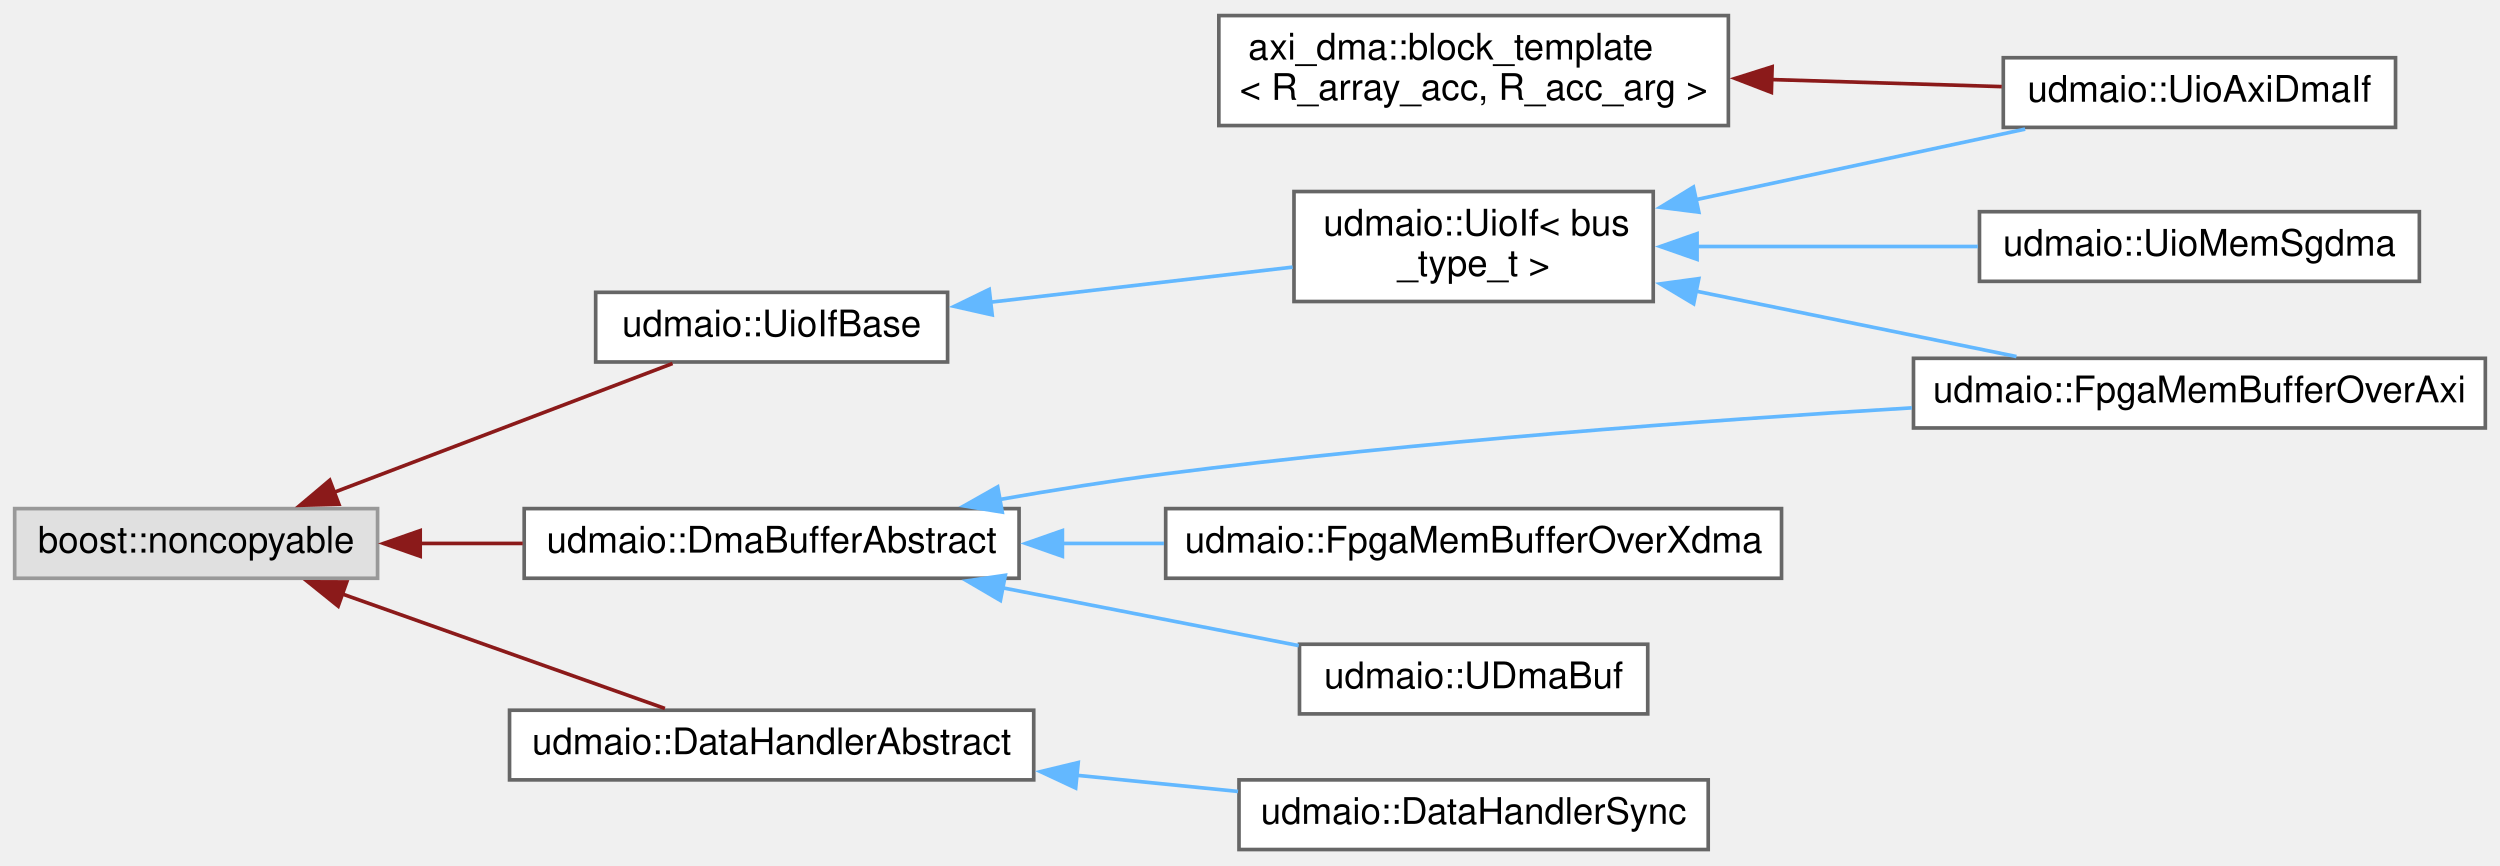
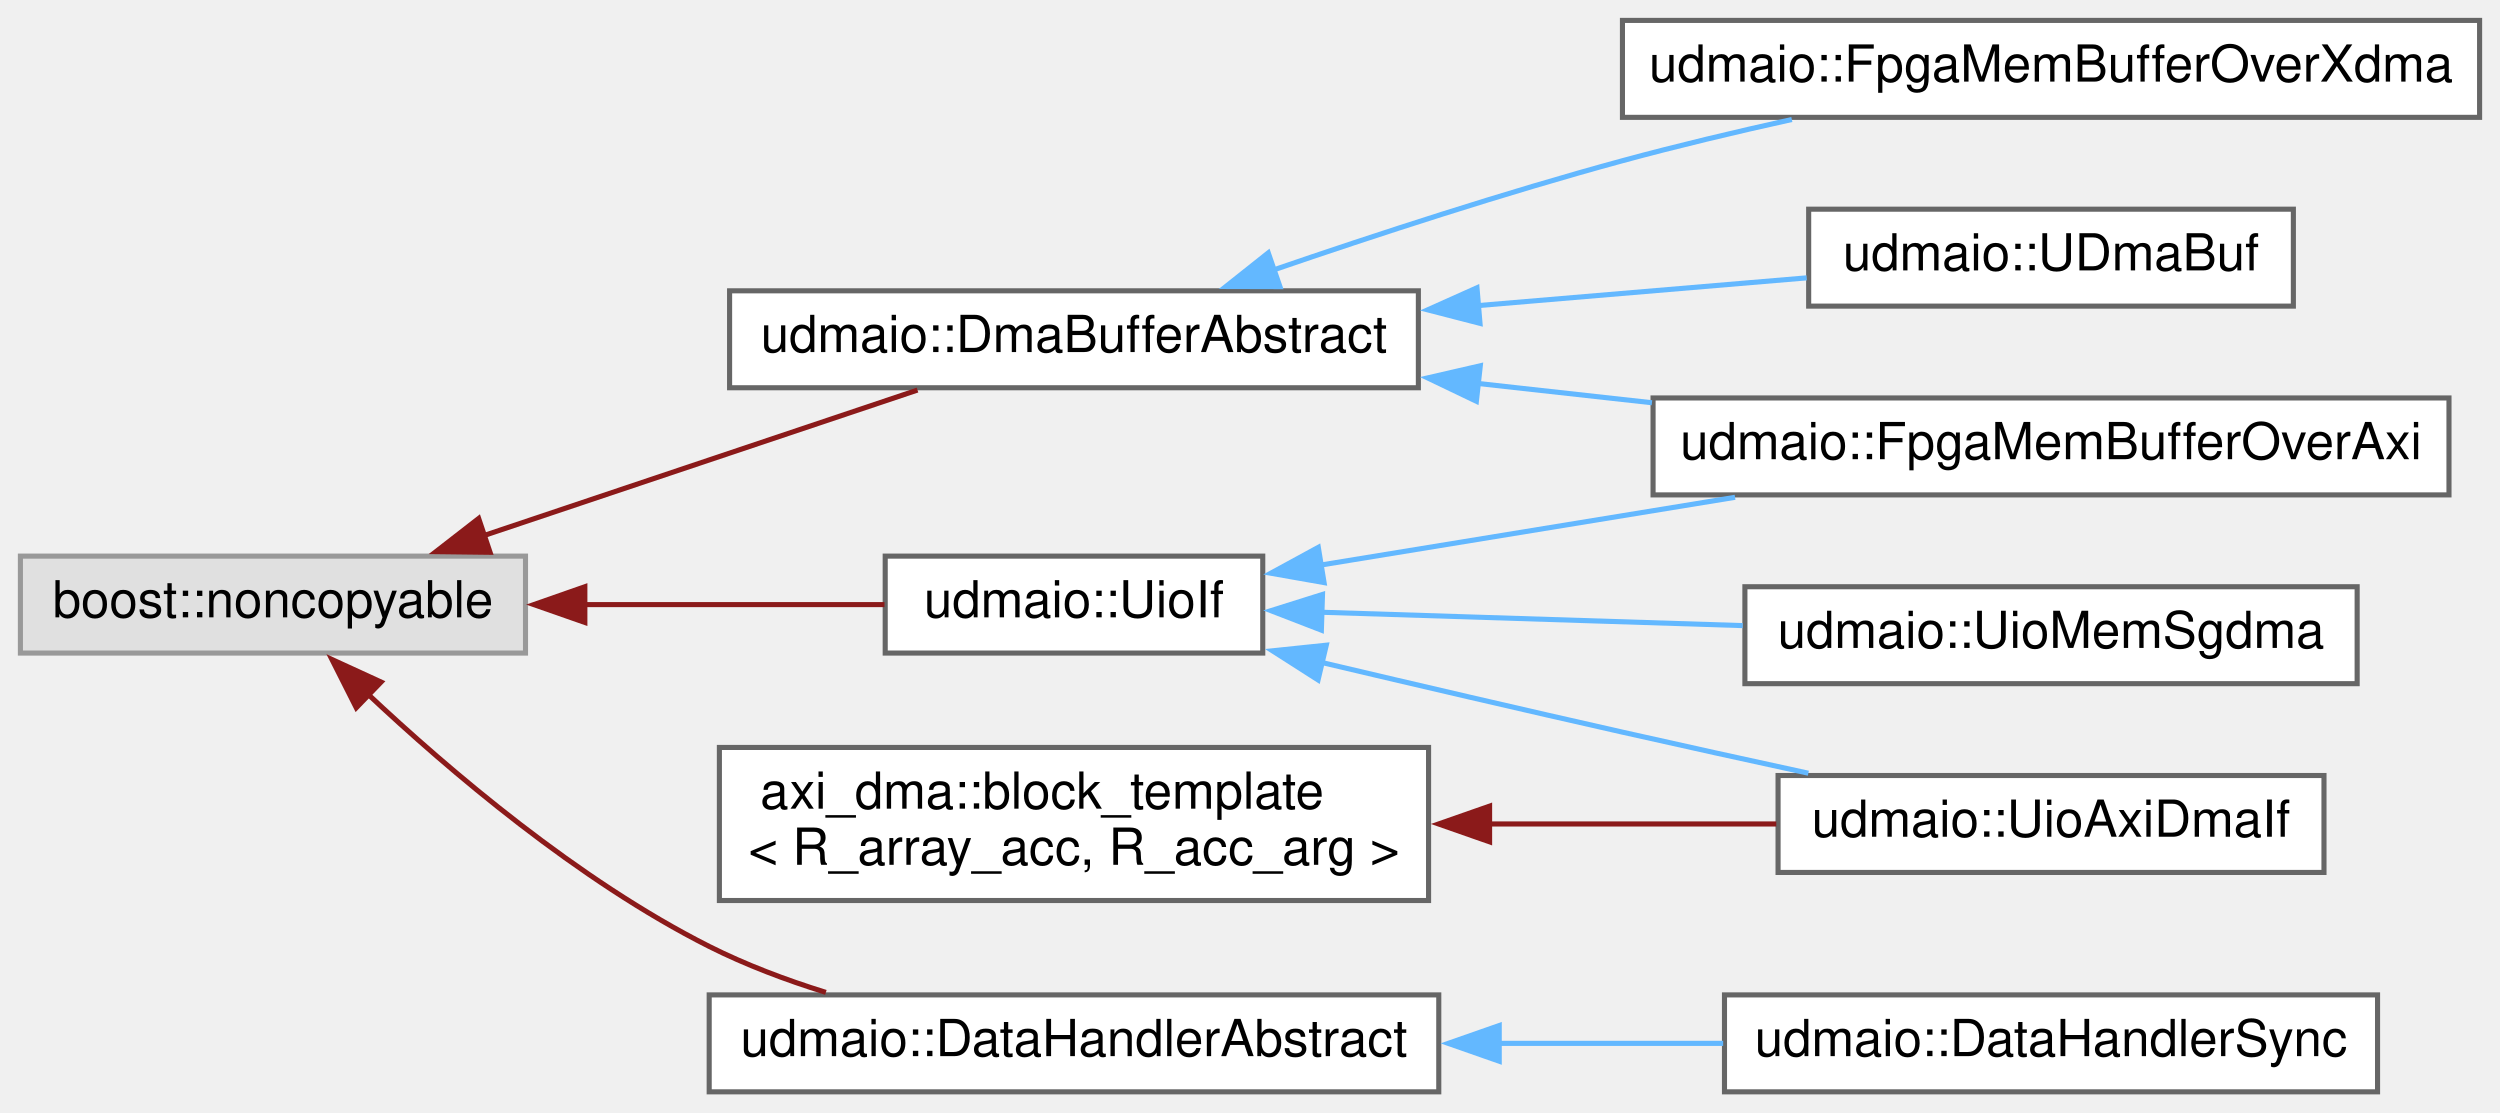
- <svg xmlns="http://www.w3.org/2000/svg" xmlns:xlink="http://www.w3.org/1999/xlink" width="682pt" height="236pt" viewBox="0.00 0.00 682.00 235.50">
-   <g id="graph0" class="graph" transform="scale(1 1) rotate(0) translate(4 231.5)">
+ <svg xmlns="http://www.w3.org/2000/svg" xmlns:xlink="http://www.w3.org/1999/xlink" width="490pt" height="218pt" viewBox="0.00 0.00 490.00 218.00">
+   <g id="graph0" class="graph" transform="scale(1 1) rotate(0) translate(4 214)">
    <g id="node1" class="node">
      <g id="a_node1">
        <a xlink:href="structaxi__dma_1_1block__template.html" target="_top" xlink:title="Template class for the axi_dma block, containing accessors for all its registers.">
-           <polygon fill="white" stroke="#666666" points="467.5,-227.5 328.5,-227.5 328.5,-197.5 467.5,-197.5 467.5,-227.5" />
-           <text text-anchor="start" x="336.5" y="-215.5" font-family="Helvetica,sans-Serif" font-size="10.00">axi_dma::block_template</text>
-           <text text-anchor="middle" x="398" y="-204.5" font-family="Helvetica,sans-Serif" font-size="10.00">&lt; R_array_acc, R_acc_arg &gt;</text>
+           <polygon fill="white" stroke="#666666" points="276,-67.5 137,-67.5 137,-37.5 276,-37.5 276,-67.5" />
+           <text text-anchor="start" x="145" y="-55.5" font-family="Helvetica,sans-Serif" font-size="10.00">axi_dma::block_template</text>
+           <text text-anchor="middle" x="206.5" y="-44.5" font-family="Helvetica,sans-Serif" font-size="10.00">&lt; R_array_acc, R_acc_arg &gt;</text>
        </a>
      </g>
    </g>
    <g id="node2" class="node">
      <g id="a_node2">
        <a xlink:href="classudmaio_1_1_uio_axi_dma_if.html" target="_top" xlink:title="Interface to AXI DMA Core.">
-           <polygon fill="white" stroke="#666666" points="649.5,-216 542.5,-216 542.5,-197 649.5,-197 649.5,-216" />
-           <text text-anchor="middle" x="596" y="-204" font-family="Helvetica,sans-Serif" font-size="10.00">udmaio::UioAxiDmaIf</text>
+           <polygon fill="white" stroke="#666666" points="451.5,-62 344.5,-62 344.5,-43 451.5,-43 451.5,-62" />
+           <text text-anchor="middle" x="398" y="-50" font-family="Helvetica,sans-Serif" font-size="10.00">udmaio::UioAxiDmaIf</text>
        </a>
      </g>
    </g>
    <g id="edge1" class="edge">
-       <path fill="none" stroke="#8b1a1a" d="M479.13,-210.05C500.34,-209.4 522.71,-208.71 542.08,-208.12" />
-       <polygon fill="#8b1a1a" stroke="#8b1a1a" points="479.23,-206.54 469.34,-210.35 479.44,-213.54 479.23,-206.54" />
+       <path fill="none" stroke="#8b1a1a" d="M287.85,-52.5C306.88,-52.5 326.7,-52.5 344.15,-52.5" />
+       <polygon fill="#8b1a1a" stroke="#8b1a1a" points="287.96,-49 277.96,-52.5 287.96,-56 287.96,-49" />
    </g>
    <g id="node3" class="node">
      <g id="a_node3">
        <a xlink:title=" ">
-           <polygon fill="#e0e0e0" stroke="#999999" points="99,-93 0,-93 0,-74 99,-74 99,-93" />
-           <text text-anchor="middle" x="49.5" y="-81" font-family="Helvetica,sans-Serif" font-size="10.00">boost::noncopyable</text>
+           <polygon fill="#e0e0e0" stroke="#999999" points="99,-105 0,-105 0,-86 99,-86 99,-105" />
+           <text text-anchor="middle" x="49.5" y="-93" font-family="Helvetica,sans-Serif" font-size="10.00">boost::noncopyable</text>
        </a>
      </g>
    </g>
    <g id="node4" class="node">
      <g id="a_node4">
        <a xlink:href="classudmaio_1_1_data_handler_abstract.html" target="_top" xlink:title="Base class to implement a DMA data reception handler.">
-           <polygon fill="white" stroke="#666666" points="278,-38 135,-38 135,-19 278,-19 278,-38" />
-           <text text-anchor="middle" x="206.5" y="-26" font-family="Helvetica,sans-Serif" font-size="10.00">udmaio::DataHandlerAbstract</text>
+           <polygon fill="white" stroke="#666666" points="278,-19 135,-19 135,0 278,0 278,-19" />
+           <text text-anchor="middle" x="206.5" y="-7" font-family="Helvetica,sans-Serif" font-size="10.00">udmaio::DataHandlerAbstract</text>
        </a>
      </g>
    </g>
    <g id="edge2" class="edge">
-       <path fill="none" stroke="#8b1a1a" d="M89.34,-69.72C116.72,-60 152.75,-47.22 177.38,-38.48" />
-       <polygon fill="#8b1a1a" stroke="#8b1a1a" points="88.25,-66.39 80,-73.03 90.59,-72.99 88.25,-66.39" />
+       <path fill="none" stroke="#8b1a1a" d="M67.93,-78.12C84.05,-62.96 109.33,-41.44 135,-28.5 142.13,-24.91 150.02,-21.93 157.87,-19.49" />
+       <polygon fill="#8b1a1a" stroke="#8b1a1a" points="65.83,-75.28 61.06,-84.74 70.69,-80.32 65.83,-75.28" />
    </g>
    <g id="node6" class="node">
      <g id="a_node6">
        <a xlink:href="classudmaio_1_1_dma_buffer_abstract.html" target="_top" xlink:title="Base class for DMA data buffer.">
-           <polygon fill="white" stroke="#666666" points="274,-93 139,-93 139,-74 274,-74 274,-93" />
-           <text text-anchor="middle" x="206.5" y="-81" font-family="Helvetica,sans-Serif" font-size="10.00">udmaio::DmaBufferAbstract</text>
+           <polygon fill="white" stroke="#666666" points="274,-157 139,-157 139,-138 274,-138 274,-157" />
+           <text text-anchor="middle" x="206.5" y="-145" font-family="Helvetica,sans-Serif" font-size="10.00">udmaio::DmaBufferAbstract</text>
        </a>
      </g>
    </g>
    <g id="edge4" class="edge">
-       <path fill="none" stroke="#8b1a1a" d="M110.54,-83.5C119.73,-83.5 129.27,-83.5 138.6,-83.5" />
-       <polygon fill="#8b1a1a" stroke="#8b1a1a" points="110.63,-80 100.63,-83.5 110.63,-87 110.63,-80" />
+       <path fill="none" stroke="#8b1a1a" d="M90.9,-109.05C117.5,-117.98 151.73,-129.46 175.83,-137.55" />
+       <polygon fill="#8b1a1a" stroke="#8b1a1a" points="92.05,-105.75 81.45,-105.88 89.82,-112.38 92.05,-105.75" />
    </g>
    <g id="node10" class="node">
      <g id="a_node10">
-         <a xlink:href="classudmaio_1_1_uio_if_base.html" target="_top" xlink:title="Base class for UIO interfaces.">
-           <polygon fill="white" stroke="#666666" points="254.5,-152 158.5,-152 158.5,-133 254.5,-133 254.5,-152" />
-           <text text-anchor="middle" x="206.5" y="-140" font-family="Helvetica,sans-Serif" font-size="10.00">udmaio::UioIfBase</text>
+         <a xlink:href="classudmaio_1_1_uio_if.html" target="_top" xlink:title="Base class for UIO interfaces.">
+           <polygon fill="white" stroke="#666666" points="243.5,-105 169.5,-105 169.5,-86 243.5,-86 243.5,-105" />
+           <text text-anchor="middle" x="206.5" y="-93" font-family="Helvetica,sans-Serif" font-size="10.00">udmaio::UioIf</text>
        </a>
      </g>
    </g>
    <g id="edge8" class="edge">
-       <path fill="none" stroke="#8b1a1a" d="M87.15,-97.45C115.55,-108.26 154.18,-122.97 179.47,-132.59" />
-       <polygon fill="#8b1a1a" stroke="#8b1a1a" points="88.45,-94.2 77.86,-93.91 85.96,-100.74 88.45,-94.2" />
+       <path fill="none" stroke="#8b1a1a" d="M110.57,-95.5C130.42,-95.5 151.87,-95.5 169.36,-95.5" />
+       <polygon fill="#8b1a1a" stroke="#8b1a1a" points="110.63,-92 100.63,-95.5 110.63,-99 110.63,-92" />
    </g>
    <g id="node5" class="node">
      <g id="a_node5">
        <a xlink:href="classudmaio_1_1_data_handler_sync.html" target="_top" xlink:title="Synchronous data handler with blocking read interface.">
          <polygon fill="white" stroke="#666666" points="462,-19 334,-19 334,0 462,0 462,-19" />
          <text text-anchor="middle" x="398" y="-7" font-family="Helvetica,sans-Serif" font-size="10.00">udmaio::DataHandlerSync</text>
        </a>
      </g>
    </g>
    <g id="edge3" class="edge">
-       <path fill="none" stroke="#63b8ff" d="M289.55,-20.27C304.35,-18.79 319.57,-17.26 333.74,-15.84" />
-       <polygon fill="#63b8ff" stroke="#63b8ff" points="289.44,-16.77 279.84,-21.25 290.14,-23.73 289.44,-16.77" />
+       <path fill="none" stroke="#63b8ff" d="M289.55,-9.5C304.35,-9.5 319.57,-9.5 333.74,-9.5" />
+       <polygon fill="#63b8ff" stroke="#63b8ff" points="289.85,-6 279.85,-9.5 289.85,-13 289.85,-6" />
    </g>
    <g id="node7" class="node">
      <g id="a_node7">
        <a xlink:href="classudmaio_1_1_fpga_mem_buffer_over_axi.html" target="_top" xlink:title="DMA data buffer accessed over AXI/UIO, described w/ explicit address &amp; size.">
-           <polygon fill="white" stroke="#666666" points="674,-134 518,-134 518,-115 674,-115 674,-134" />
-           <text text-anchor="middle" x="596" y="-122" font-family="Helvetica,sans-Serif" font-size="10.00">udmaio::FpgaMemBufferOverAxi</text>
+           <polygon fill="white" stroke="#666666" points="476,-136 320,-136 320,-117 476,-117 476,-136" />
+           <text text-anchor="middle" x="398" y="-124" font-family="Helvetica,sans-Serif" font-size="10.00">udmaio::FpgaMemBufferOverAxi</text>
        </a>
      </g>
    </g>
    <g id="edge5" class="edge">
-       <path fill="none" stroke="#63b8ff" d="M268.56,-95.46C283.39,-98.07 299.23,-100.61 314,-102.5 382.56,-111.28 461.01,-117.07 517.56,-120.49" />
-       <polygon fill="#63b8ff" stroke="#63b8ff" points="269.41,-92.05 258.95,-93.73 268.17,-98.94 269.41,-92.05" />
+       <path fill="none" stroke="#63b8ff" d="M285.5,-138.86C296.82,-137.6 308.48,-136.31 319.78,-135.06" />
+       <polygon fill="#63b8ff" stroke="#63b8ff" points="285.37,-135.35 275.81,-139.93 286.14,-142.31 285.37,-135.35" />
    </g>
    <g id="node8" class="node">
      <g id="a_node8">
        <a xlink:href="classudmaio_1_1_fpga_mem_buffer_over_xdma.html" target="_top" xlink:title="DMA data buffer accessed over XDMA using the xdma c2h0 stream channel.">
-           <polygon fill="white" stroke="#666666" points="482,-93 314,-93 314,-74 482,-74 482,-93" />
-           <text text-anchor="middle" x="398" y="-81" font-family="Helvetica,sans-Serif" font-size="10.00">udmaio::FpgaMemBufferOverXdma</text>
+           <polygon fill="white" stroke="#666666" points="482,-210 314,-210 314,-191 482,-191 482,-210" />
+           <text text-anchor="middle" x="398" y="-198" font-family="Helvetica,sans-Serif" font-size="10.00">udmaio::FpgaMemBufferOverXdma</text>
        </a>
      </g>
    </g>
    <g id="edge6" class="edge">
-       <path fill="none" stroke="#63b8ff" d="M285.77,-83.5C294.93,-83.5 304.3,-83.5 313.53,-83.5" />
-       <polygon fill="#63b8ff" stroke="#63b8ff" points="285.82,-80 275.82,-83.5 285.82,-87 285.82,-80" />
+       <path fill="none" stroke="#63b8ff" d="M245.49,-161.05C265.68,-167.98 291.02,-176.25 314,-182.5 324.67,-185.4 336.21,-188.15 347.2,-190.58" />
+       <polygon fill="#63b8ff" stroke="#63b8ff" points="246.87,-157.82 236.28,-157.85 244.58,-164.44 246.87,-157.82" />
    </g>
    <g id="node9" class="node">
      <g id="a_node9">
        <a xlink:href="classudmaio_1_1_u_dma_buf.html" target="_top" xlink:title="DMA data buffer accessed over AXI/UIO, implemented w/ udmabuf (see https://github....">
-           <polygon fill="white" stroke="#666666" points="445.5,-56 350.5,-56 350.5,-37 445.5,-37 445.5,-56" />
-           <text text-anchor="middle" x="398" y="-44" font-family="Helvetica,sans-Serif" font-size="10.00">udmaio::UDmaBuf</text>
+           <polygon fill="white" stroke="#666666" points="445.5,-173 350.5,-173 350.5,-154 445.5,-154 445.5,-173" />
+           <text text-anchor="middle" x="398" y="-161" font-family="Helvetica,sans-Serif" font-size="10.00">udmaio::UDmaBuf</text>
        </a>
      </g>
    </g>
    <g id="edge7" class="edge">
-       <path fill="none" stroke="#63b8ff" d="M269.31,-71.43C295.65,-66.29 325.87,-60.39 350.3,-55.62" />
-       <polygon fill="#63b8ff" stroke="#63b8ff" points="268.91,-67.94 259.77,-73.29 270.25,-74.81 268.91,-67.94" />
+       <path fill="none" stroke="#63b8ff" d="M285.63,-154.1C307.52,-155.95 330.65,-157.9 350.11,-159.54" />
+       <polygon fill="#63b8ff" stroke="#63b8ff" points="286.08,-150.62 275.82,-153.27 285.49,-157.6 286.08,-150.62" />
+     </g>
+     <g id="edge10" class="edge">
+       <path fill="none" stroke="#63b8ff" d="M254.99,-84.17C273.4,-79.82 294.67,-74.86 314,-70.5 325.79,-67.84 338.55,-65.03 350.44,-62.45" />
+       <polygon fill="#63b8ff" stroke="#63b8ff" points="254.34,-80.73 245.41,-86.44 255.95,-87.54 254.34,-80.73" />
+     </g>
+     <g id="edge9" class="edge">
+       <path fill="none" stroke="#63b8ff" d="M254.8,-103.24C279.4,-107.26 309.74,-112.22 336.07,-116.53" />
+       <polygon fill="#63b8ff" stroke="#63b8ff" points="255.52,-99.81 245.08,-101.65 254.39,-106.72 255.52,-99.81" />
    </g>
    <g id="node11" class="node">
      <g id="a_node11">
-         <a xlink:href="classudmaio_1_1_uio_if.html" target="_top" xlink:title="UIO Interface implementing bus access.">
-           <polygon fill="white" stroke="#666666" points="447,-179.5 349,-179.5 349,-149.5 447,-149.5 447,-179.5" />
-           <text text-anchor="start" x="357" y="-167.5" font-family="Helvetica,sans-Serif" font-size="10.00">udmaio::UioIf&lt; bus</text>
-           <text text-anchor="middle" x="398" y="-156.5" font-family="Helvetica,sans-Serif" font-size="10.00">_type_t &gt;</text>
+         <a xlink:href="classudmaio_1_1_uio_mem_sgdma.html" target="_top" xlink:title="Interface to AXI DMA scatter-gather buffers &amp; descriptors Uses a UioIf to access DMA descriptor memor...">
+           <polygon fill="white" stroke="#666666" points="458,-99 338,-99 338,-80 458,-80 458,-99" />
+           <text text-anchor="middle" x="398" y="-87" font-family="Helvetica,sans-Serif" font-size="10.00">udmaio::UioMemSgdma</text>
        </a>
      </g>
    </g>
-     <g id="edge9" class="edge">
-       <path fill="none" stroke="#63b8ff" d="M266.25,-149.32C292.7,-152.39 323.54,-155.97 348.63,-158.88" />
-       <polygon fill="#63b8ff" stroke="#63b8ff" points="266.67,-145.85 256.33,-148.17 265.86,-152.8 266.67,-145.85" />
-     </g>
    <g id="edge11" class="edge">
-       <path fill="none" stroke="#63b8ff" d="M458.63,-177.28C487.47,-183.46 521.57,-190.76 548.46,-196.53" />
-       <polygon fill="#63b8ff" stroke="#63b8ff" points="459.44,-173.87 448.93,-175.2 457.97,-180.72 459.44,-173.87" />
-     </g>
-     <g id="edge10" class="edge">
-       <path fill="none" stroke="#63b8ff" d="M458.7,-152.32C486.69,-146.61 519.61,-139.89 546.09,-134.48" />
-       <polygon fill="#63b8ff" stroke="#63b8ff" points="458.03,-148.88 448.93,-154.31 459.43,-155.74 458.03,-148.88" />
-     </g>
-     <g id="node12" class="node">
-       <g id="a_node12">
-         <a xlink:href="classudmaio_1_1_uio_mem_sgdma.html" target="_top" xlink:title="Interface to AXI DMA scatter-gather buffers &amp; descriptors Uses a UioIf to access DMA descriptor memor...">
-           <polygon fill="white" stroke="#666666" points="656,-174 536,-174 536,-155 656,-155 656,-174" />
-           <text text-anchor="middle" x="596" y="-162" font-family="Helvetica,sans-Serif" font-size="10.00">udmaio::UioMemSgdma</text>
-         </a>
-       </g>
-     </g>
-     <g id="edge12" class="edge">
-       <path fill="none" stroke="#63b8ff" d="M458.72,-164.5C483.09,-164.5 511.21,-164.5 535.56,-164.5" />
-       <polygon fill="#63b8ff" stroke="#63b8ff" points="458.96,-161 448.96,-164.5 458.96,-168 458.96,-161" />
+       <path fill="none" stroke="#63b8ff" d="M254.99,-94C280.02,-93.2 310.96,-92.22 337.57,-91.38" />
+       <polygon fill="#63b8ff" stroke="#63b8ff" points="254.99,-90.49 245.1,-94.31 255.21,-97.49 254.99,-90.49" />
    </g>
  </g>
</svg>
